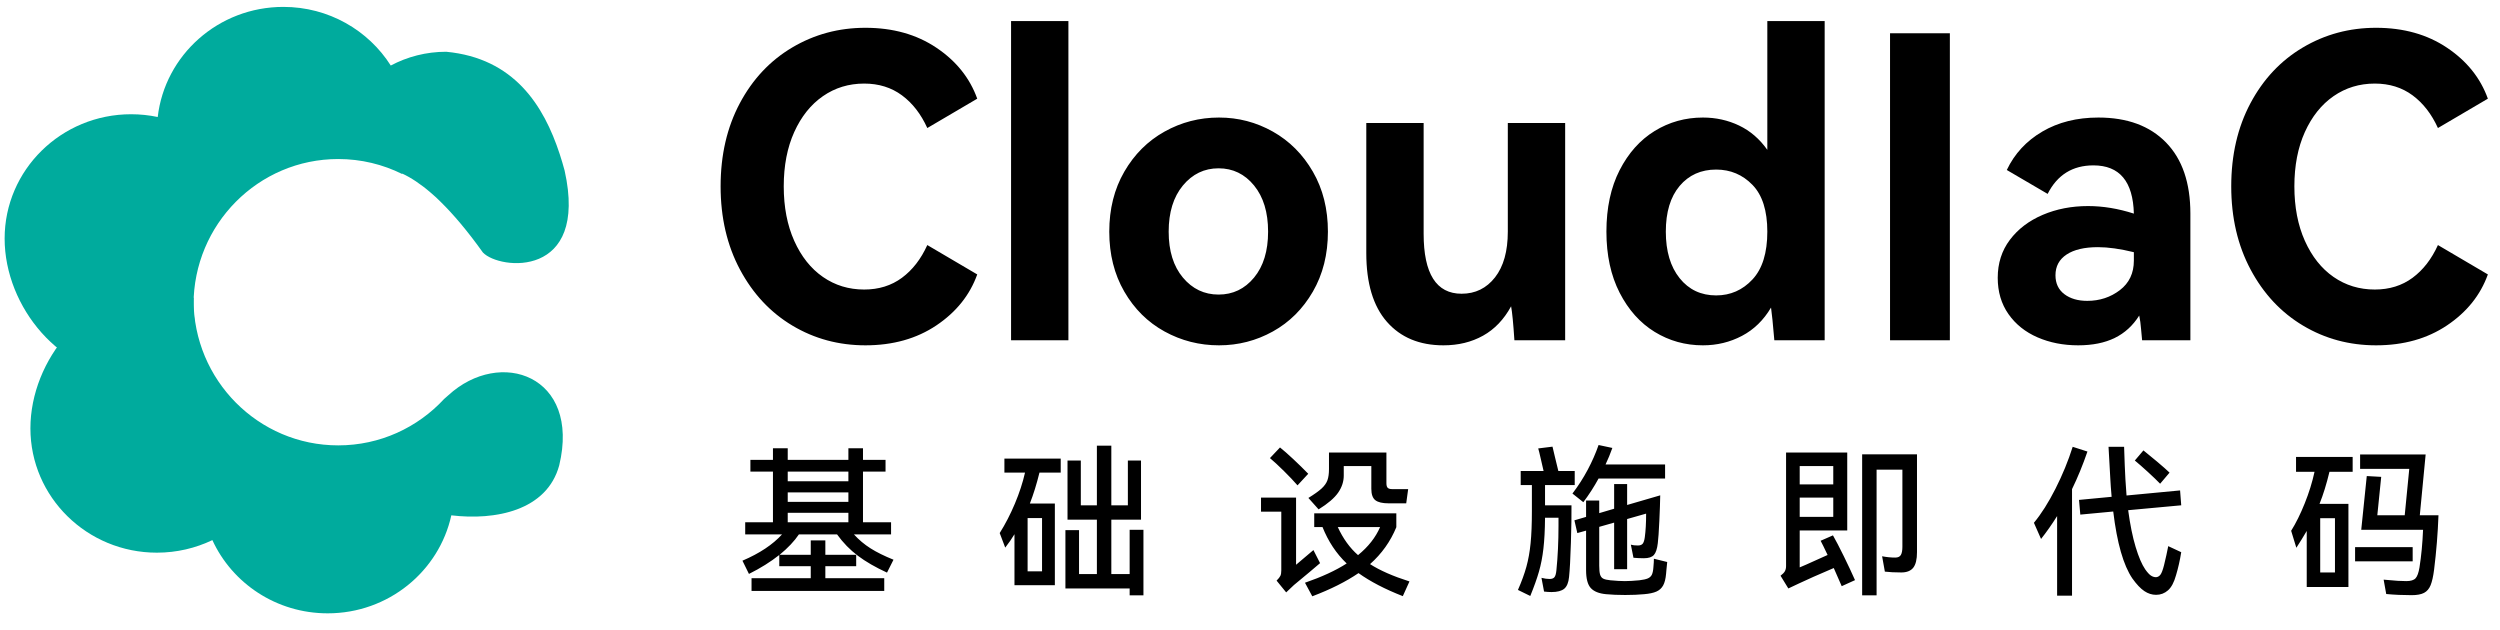
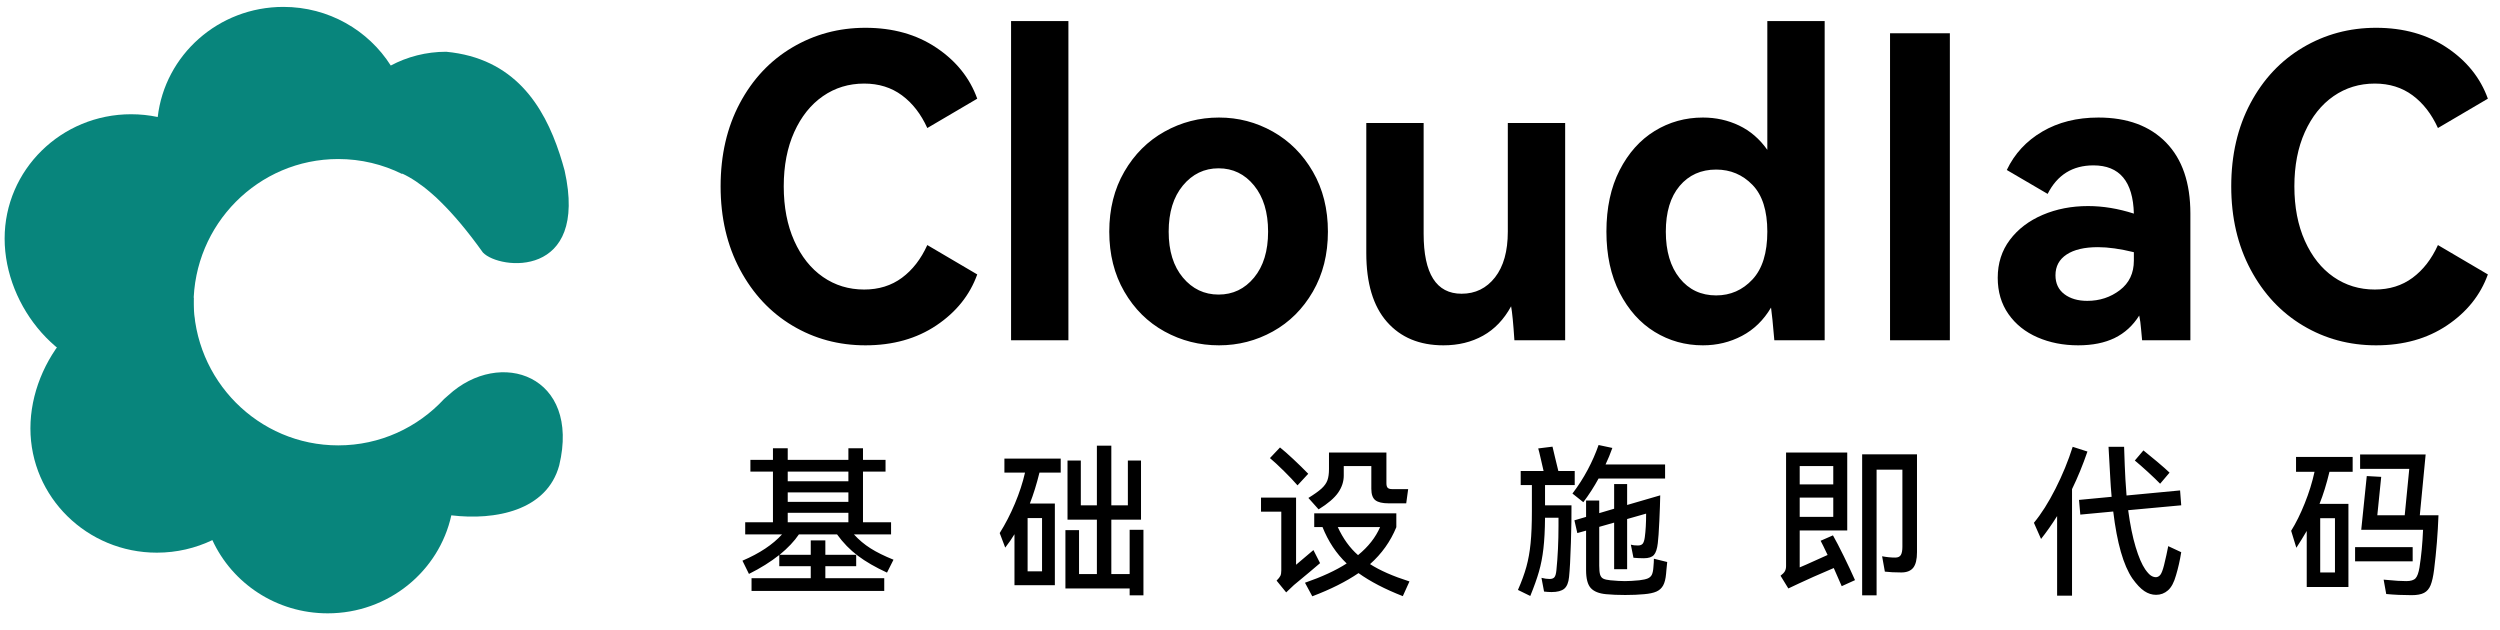
<svg xmlns="http://www.w3.org/2000/svg" width="143px" height="36px" viewBox="0 0 143 36" version="1.1">
  <g id="页面-1" stroke="none" stroke-width="1" fill="none" fill-rule="evenodd">
    <g id="画板备份-2" transform="translate(-563, -101)">
      <g id="编组-7备份" transform="translate(563.2648, 101.3946)">
        <g id="编组-2" transform="translate(40.95417, 0.810861)" fill="#000000" fill-rule="nonzero">
          <path d="M8.283,18.547 C9.857,18.547 11.21,18.167 12.342,17.407 C13.475,16.647 14.254,15.676 14.679,14.492 L14.679,14.492 L11.823,12.812 C11.461,13.612 10.978,14.236 10.372,14.684 C9.766,15.132 9.046,15.356 8.213,15.356 C7.332,15.356 6.545,15.116 5.853,14.636 C5.16,14.156 4.614,13.468 4.212,12.572 C3.811,11.677 3.611,10.637 3.611,9.453 C3.611,8.27 3.811,7.234 4.212,6.346 C4.614,5.458 5.16,4.775 5.853,4.295 C6.545,3.815 7.332,3.575 8.213,3.575 C9.046,3.575 9.766,3.799 10.372,4.247 C10.978,4.695 11.461,5.319 11.823,6.118 L11.823,6.118 L14.679,4.439 C14.254,3.255 13.475,2.283 12.342,1.524 C11.21,0.764 9.857,0.384 8.283,0.384 C6.757,0.384 5.361,0.76 4.094,1.512 C2.828,2.263 1.829,3.327 1.097,4.703 C0.366,6.078 -4.26746355e-13,7.662 -4.26746355e-13,9.453 C-4.26746355e-13,11.245 0.37,12.832 1.109,14.216 C1.849,15.6 2.848,16.667 4.106,17.419 C5.365,18.171 6.757,18.547 8.283,18.547 Z M19.894,18.259 L19.894,-5.42335689e-15 L16.614,-5.42335689e-15 L16.614,18.259 L19.894,18.259 Z M28.508,18.547 C29.609,18.547 30.636,18.283 31.588,17.755 C32.54,17.227 33.303,16.467 33.877,15.476 C34.451,14.484 34.738,13.34 34.738,12.045 C34.738,10.749 34.451,9.605 33.877,8.614 C33.303,7.622 32.54,6.858 31.588,6.322 C30.636,5.786 29.609,5.518 28.508,5.518 C27.391,5.518 26.353,5.786 25.393,6.322 C24.433,6.858 23.666,7.622 23.092,8.614 C22.518,9.605 22.231,10.749 22.231,12.045 C22.231,13.34 22.518,14.484 23.092,15.476 C23.666,16.467 24.433,17.227 25.393,17.755 C26.353,18.283 27.391,18.547 28.508,18.547 Z M28.484,15.644 C27.666,15.644 26.986,15.32 26.443,14.672 C25.9,14.024 25.629,13.148 25.629,12.045 C25.629,10.941 25.9,10.061 26.443,9.405 C26.986,8.75 27.666,8.422 28.484,8.422 C29.303,8.422 29.979,8.75 30.514,9.405 C31.049,10.061 31.316,10.941 31.316,12.045 C31.316,13.148 31.049,14.024 30.514,14.672 C29.979,15.32 29.303,15.644 28.484,15.644 Z M41.346,18.547 C42.196,18.547 42.951,18.363 43.612,17.995 C44.272,17.627 44.807,17.067 45.216,16.315 C45.279,16.651 45.342,17.299 45.405,18.259 L45.405,18.259 L48.308,18.259 L48.308,5.83 L45.028,5.83 L45.028,12.045 C45.028,13.164 44.784,14.036 44.296,14.66 C43.808,15.284 43.171,15.596 42.385,15.596 C40.937,15.596 40.213,14.452 40.213,12.165 L40.213,12.165 L40.213,5.83 L36.933,5.83 L36.933,13.268 C36.933,14.996 37.326,16.307 38.113,17.203 C38.9,18.099 39.977,18.547 41.346,18.547 Z M56.19,18.547 C56.993,18.547 57.736,18.367 58.42,18.007 C59.105,17.647 59.659,17.107 60.084,16.387 C60.131,16.707 60.194,17.331 60.273,18.259 L60.273,18.259 L63.152,18.259 L63.152,-5.42335689e-15 L59.872,-5.42335689e-15 L59.872,7.366 C59.431,6.742 58.892,6.278 58.255,5.974 C57.618,5.67 56.93,5.518 56.19,5.518 C55.183,5.518 54.263,5.774 53.429,6.286 C52.595,6.798 51.927,7.546 51.423,8.53 C50.92,9.513 50.668,10.685 50.668,12.045 C50.668,13.388 50.92,14.552 51.423,15.536 C51.927,16.519 52.595,17.267 53.429,17.779 C54.263,18.291 55.183,18.547 56.19,18.547 Z M56.945,15.692 C56.08,15.692 55.384,15.364 54.857,14.708 C54.33,14.052 54.066,13.164 54.066,12.045 C54.066,10.925 54.33,10.053 54.857,9.429 C55.384,8.806 56.08,8.494 56.945,8.494 C57.763,8.494 58.456,8.786 59.022,9.369 C59.589,9.953 59.872,10.845 59.872,12.045 C59.872,13.26 59.589,14.172 59.022,14.78 C58.456,15.388 57.763,15.692 56.945,15.692 Z" id="Cloud" />
          <path d="M9.36,32.595 L9.36,31.866 L5.991,31.866 L5.991,31.183 L7.755,31.183 L7.755,30.529 L5.991,30.529 L5.991,29.707 L5.156,29.707 L5.156,30.529 L3.375,30.529 C3.851,30.137 4.219,29.747 4.479,29.361 L4.479,29.361 L6.66,29.361 C7.006,29.841 7.404,30.249 7.852,30.585 C8.301,30.922 8.856,31.243 9.518,31.548 L9.518,31.548 L9.889,30.81 C9.363,30.598 8.925,30.381 8.576,30.16 C8.226,29.939 7.909,29.673 7.625,29.361 L7.625,29.361 L9.75,29.361 L9.75,28.67 L8.144,28.67 L8.144,25.772 L9.434,25.772 L9.434,25.1 L8.144,25.1 L8.144,24.436 L7.309,24.436 L7.309,25.1 L3.839,25.1 L3.839,24.436 L2.994,24.436 L2.994,25.1 L1.704,25.1 L1.704,25.772 L2.994,25.772 L2.994,28.67 L1.407,28.67 L1.407,29.361 L3.514,29.361 C2.982,29.947 2.227,30.448 1.249,30.866 L1.249,30.866 L1.621,31.623 C2.283,31.293 2.861,30.931 3.356,30.539 L3.356,30.539 L3.356,31.183 L5.156,31.183 L5.156,31.866 L1.769,31.866 L1.769,32.595 L9.36,32.595 Z M7.309,26.324 L3.839,26.324 L3.839,25.772 L7.309,25.772 L7.309,26.324 Z M7.309,27.501 L3.839,27.501 L3.839,26.959 L7.309,26.959 L7.309,27.501 Z M7.309,28.67 L3.839,28.67 L3.839,28.128 L7.309,28.128 L7.309,28.67 Z M24.186,32.847 L24.186,29.099 L23.397,29.099 L23.397,31.632 L22.349,31.632 L22.349,28.52 L24.047,28.52 L24.047,25.137 L23.295,25.137 L23.295,27.698 L22.349,27.698 L22.349,24.287 L21.523,24.287 L21.523,27.698 L20.604,27.698 L20.604,25.137 L19.843,25.137 L19.843,28.52 L21.523,28.52 L21.523,31.632 L20.502,31.632 L20.502,29.118 L19.723,29.118 L19.723,32.454 L23.397,32.454 L23.397,32.847 L24.186,32.847 Z M19.119,32.268 L19.119,27.595 L17.69,27.595 C17.895,27.071 18.077,26.483 18.238,25.829 L18.238,25.829 L19.454,25.829 L19.454,25.025 L16.233,25.025 L16.233,25.829 L17.412,25.829 C17.282,26.402 17.089,26.994 16.832,27.604 C16.575,28.215 16.286,28.775 15.964,29.286 L15.964,29.286 L16.28,30.118 C16.484,29.856 16.66,29.601 16.809,29.352 L16.809,29.352 L16.809,32.268 L19.119,32.268 Z M18.386,31.473 L17.56,31.473 L17.56,28.427 L18.386,28.427 L18.386,31.473 Z M32.999,26.557 L33.612,25.894 C33.352,25.626 33.067,25.347 32.758,25.058 C32.448,24.768 32.195,24.545 31.997,24.389 L31.997,24.389 L31.422,24.997 C31.638,25.177 31.904,25.424 32.22,25.735 C32.535,26.047 32.795,26.321 32.999,26.557 L32.999,26.557 Z M34.205,27.931 C34.738,27.601 35.11,27.282 35.324,26.973 C35.537,26.665 35.644,26.339 35.644,25.997 L35.644,25.997 L35.644,25.455 L37.221,25.455 L37.221,26.754 C37.221,27.071 37.299,27.29 37.453,27.408 C37.608,27.526 37.859,27.585 38.205,27.585 L38.205,27.585 L39.217,27.585 L39.328,26.772 L38.409,26.772 C38.298,26.772 38.216,26.749 38.163,26.702 C38.111,26.656 38.084,26.567 38.084,26.436 L38.084,26.436 L38.084,24.679 L34.799,24.679 L34.799,25.623 C34.799,25.885 34.77,26.098 34.711,26.263 C34.652,26.428 34.54,26.587 34.373,26.74 C34.205,26.892 33.955,27.071 33.621,27.277 L33.621,27.277 L34.205,27.931 Z M32.35,32.679 L32.498,32.539 L32.795,32.258 C33.482,31.691 33.98,31.274 34.289,31.006 L34.289,31.006 L33.909,30.258 L32.916,31.099 L32.916,27.258 L30.911,27.258 L30.911,28.062 L32.071,28.062 L32.071,31.417 C32.071,31.554 32.054,31.659 32.02,31.73 C31.986,31.802 31.913,31.894 31.802,32.006 L31.802,32.006 L32.35,32.679 Z M33.844,32.903 C34.895,32.504 35.777,32.062 36.488,31.576 C37.157,32.056 38.001,32.495 39.022,32.894 L39.022,32.894 L39.402,32.053 C38.462,31.754 37.71,31.423 37.147,31.062 C37.815,30.47 38.316,29.766 38.651,28.95 L38.651,28.95 L38.651,28.156 L33.955,28.156 L33.955,28.941 L34.428,28.941 C34.756,29.763 35.217,30.458 35.811,31.025 C35.192,31.423 34.397,31.791 33.426,32.127 L33.426,32.127 L33.844,32.903 Z M36.461,30.548 C35.99,30.137 35.604,29.601 35.301,28.941 L35.301,28.941 L37.723,28.941 C37.469,29.532 37.048,30.068 36.461,30.548 Z M49.347,27.52 C49.675,27.084 49.966,26.632 50.22,26.165 L50.22,26.165 L54.024,26.165 L54.024,25.361 L50.619,25.361 C50.761,25.062 50.891,24.748 51.008,24.417 L51.008,24.417 L50.22,24.249 C50.059,24.716 49.851,25.188 49.598,25.665 C49.344,26.142 49.053,26.595 48.725,27.025 L48.725,27.025 L49.347,27.52 Z M46.313,32.884 C46.529,32.355 46.695,31.891 46.809,31.492 C46.924,31.093 47.009,30.655 47.064,30.179 C47.12,29.702 47.151,29.112 47.157,28.408 L47.157,28.408 L47.927,28.408 L47.927,28.875 C47.927,29.779 47.887,30.626 47.807,31.417 C47.788,31.61 47.751,31.741 47.695,31.81 C47.64,31.878 47.547,31.912 47.417,31.912 C47.281,31.912 47.126,31.891 46.953,31.847 L46.953,31.847 L47.101,32.632 C47.25,32.651 47.392,32.66 47.528,32.66 C47.862,32.66 48.105,32.596 48.257,32.469 C48.408,32.341 48.5,32.118 48.531,31.8 C48.574,31.395 48.609,30.741 48.637,29.838 C48.665,28.934 48.676,28.221 48.67,27.698 L48.67,27.698 L47.157,27.698 L47.157,26.539 L48.855,26.539 L48.855,25.735 L47.918,25.735 C47.807,25.262 47.742,24.994 47.723,24.931 L47.723,24.931 L47.584,24.343 L46.767,24.445 L46.823,24.651 C46.848,24.769 46.888,24.942 46.944,25.17 C46.999,25.397 47.043,25.586 47.074,25.735 L47.074,25.735 L45.765,25.735 L45.765,26.539 L46.405,26.539 L46.405,28.015 C46.405,28.757 46.381,29.375 46.331,29.87 C46.282,30.366 46.201,30.814 46.09,31.216 C45.979,31.618 45.818,32.059 45.607,32.539 L45.607,32.539 L46.313,32.884 Z M51.741,32.828 C52.15,32.828 52.512,32.813 52.827,32.782 C53.124,32.757 53.358,32.707 53.528,32.632 C53.698,32.557 53.826,32.44 53.913,32.282 C54,32.123 54.055,31.903 54.08,31.623 L54.08,31.623 L54.099,31.408 L54.145,30.941 L53.384,30.754 C53.384,30.878 53.375,31.04 53.356,31.24 C53.344,31.426 53.314,31.568 53.268,31.665 C53.222,31.761 53.144,31.833 53.036,31.88 C52.928,31.926 52.765,31.962 52.549,31.987 C52.227,32.018 51.952,32.034 51.723,32.034 C51.5,32.034 51.225,32.018 50.897,31.987 C50.711,31.969 50.575,31.937 50.489,31.894 C50.402,31.85 50.342,31.774 50.308,31.665 C50.274,31.556 50.257,31.386 50.257,31.155 L50.257,31.155 L50.257,28.931 L51.11,28.688 L51.11,31.352 L51.853,31.352 L51.853,28.483 L52.939,28.174 C52.939,28.704 52.914,29.152 52.864,29.52 C52.84,29.701 52.799,29.825 52.744,29.894 C52.688,29.962 52.595,29.997 52.465,29.997 C52.304,29.997 52.171,29.981 52.066,29.95 L52.066,29.95 L52.215,30.698 C52.413,30.716 52.611,30.726 52.809,30.726 C53.081,30.726 53.273,30.663 53.384,30.539 C53.495,30.414 53.57,30.19 53.607,29.866 C53.638,29.623 53.667,29.201 53.695,28.599 C53.723,27.998 53.74,27.508 53.746,27.128 L53.746,27.128 L51.853,27.679 L51.853,26.483 L51.11,26.483 L51.11,27.894 L50.257,28.146 L50.257,27.427 L49.505,27.427 L49.505,28.361 L48.837,28.557 L49.004,29.286 L49.505,29.146 L49.505,31.408 C49.505,31.894 49.595,32.235 49.774,32.431 C49.953,32.627 50.244,32.744 50.646,32.782 C50.962,32.813 51.327,32.828 51.741,32.828 Z M61.074,32.454 C61.445,32.28 61.643,32.187 61.668,32.174 C62.113,31.962 62.781,31.666 63.672,31.286 L63.672,31.286 L64.127,32.324 L64.888,31.978 C64.715,31.585 64.501,31.131 64.248,30.613 C63.994,30.096 63.787,29.698 63.626,29.417 L63.626,29.417 L62.921,29.726 C62.995,29.863 63.128,30.134 63.32,30.539 L63.32,30.539 L62.095,31.09 L61.724,31.249 L61.724,29.137 L64.443,29.137 L64.443,24.679 L60.944,24.679 L60.944,31.174 C60.944,31.286 60.922,31.383 60.879,31.464 C60.836,31.545 60.752,31.632 60.628,31.726 L60.628,31.726 L61.074,32.454 Z M66.122,32.847 L66.122,25.66 L67.598,25.66 L67.598,30.071 C67.598,30.283 67.568,30.439 67.51,30.539 C67.451,30.638 67.344,30.688 67.189,30.688 C66.948,30.688 66.698,30.663 66.438,30.613 L66.438,30.613 L66.595,31.492 C66.861,31.523 67.174,31.539 67.533,31.539 C67.848,31.539 68.077,31.448 68.219,31.268 C68.362,31.087 68.433,30.791 68.433,30.38 L68.433,30.38 L68.433,24.782 L65.296,24.782 L65.296,32.847 L66.122,32.847 Z M63.644,26.501 L61.724,26.501 L61.724,25.455 L63.644,25.455 L63.644,26.501 Z M63.644,28.361 L61.724,28.361 L61.724,27.258 L63.644,27.258 L63.644,28.361 Z M77.301,32.866 L77.301,26.772 C77.623,26.112 77.917,25.396 78.183,24.623 L78.183,24.623 L77.339,24.352 C77.085,25.156 76.757,25.955 76.355,26.749 C75.953,27.543 75.541,28.193 75.121,28.698 L75.121,28.698 L75.529,29.623 C75.844,29.224 76.151,28.788 76.448,28.314 L76.448,28.314 L76.448,32.866 L77.301,32.866 Z M82.108,32.819 C82.368,32.819 82.596,32.733 82.79,32.562 C82.985,32.391 83.138,32.102 83.25,31.697 C83.374,31.286 83.473,30.847 83.547,30.38 L83.547,30.38 L82.804,30.034 C82.743,30.358 82.662,30.722 82.563,31.127 C82.495,31.395 82.427,31.574 82.359,31.665 C82.291,31.755 82.207,31.803 82.108,31.81 C82.003,31.81 81.904,31.778 81.811,31.716 C81.719,31.654 81.61,31.536 81.487,31.361 C81.295,31.081 81.112,30.654 80.939,30.081 C80.766,29.508 80.624,28.807 80.512,27.978 L80.512,27.978 L83.547,27.698 L83.482,26.847 L80.419,27.137 C80.401,26.919 80.379,26.607 80.354,26.202 C80.336,25.785 80.324,25.523 80.317,25.417 C80.293,24.832 80.28,24.477 80.28,24.352 L80.28,24.352 L79.389,24.352 L79.491,26.174 C79.504,26.448 79.529,26.794 79.566,27.212 L79.566,27.212 L77.7,27.389 L77.775,28.23 L79.658,28.053 C79.875,29.853 80.24,31.131 80.754,31.884 C80.995,32.221 81.222,32.461 81.436,32.604 C81.649,32.747 81.873,32.819 82.108,32.819 Z M82.34,26.464 L82.879,25.829 C82.724,25.679 82.487,25.47 82.169,25.202 C81.85,24.934 81.589,24.72 81.385,24.558 L81.385,24.558 L80.893,25.137 C81.091,25.299 81.34,25.517 81.64,25.791 C81.94,26.065 82.173,26.29 82.34,26.464 L82.34,26.464 Z M96.73,32.838 C97.034,32.838 97.269,32.794 97.436,32.707 C97.603,32.62 97.728,32.473 97.812,32.268 C97.895,32.062 97.962,31.766 98.011,31.38 C98.141,30.339 98.224,29.302 98.262,28.268 L98.262,28.268 L97.194,28.268 L97.528,24.791 L93.779,24.791 L93.779,25.614 L96.591,25.614 L96.331,28.268 L94.763,28.268 L94.986,26.071 L94.16,26.025 L93.844,29.099 L97.38,29.099 C97.349,29.866 97.281,30.582 97.176,31.249 C97.126,31.554 97.052,31.761 96.953,31.87 C96.854,31.979 96.678,32.034 96.424,32.034 C96.127,32.034 95.768,32.012 95.348,31.969 L95.348,31.969 L95.125,31.95 L95.273,32.772 C95.731,32.816 96.217,32.838 96.73,32.838 Z M93.111,32.37 L93.111,27.614 L91.459,27.614 C91.67,27.09 91.858,26.48 92.026,25.782 L92.026,25.782 L93.353,25.782 L93.353,24.931 L90.114,24.931 L90.114,25.782 L91.172,25.782 C91.042,26.38 90.855,26.983 90.61,27.59 C90.366,28.198 90.108,28.719 89.835,29.156 L89.835,29.156 L90.132,30.127 C90.343,29.803 90.541,29.483 90.726,29.165 L90.726,29.165 L90.726,32.37 L93.111,32.37 Z M92.341,31.539 L91.497,31.539 L91.497,28.436 L92.341,28.436 L92.341,31.539 Z M96.786,30.903 L96.786,30.09 L93.492,30.09 L93.492,30.903 L96.786,30.903 Z" id="基础设施即代码" />
          <path d="M70.313,18.259 L70.313,0.696 L66.891,0.696 L66.891,18.259 L70.313,18.259 Z M77.652,18.547 C78.471,18.547 79.167,18.407 79.741,18.127 C80.315,17.847 80.783,17.419 81.145,16.843 C81.192,17.067 81.228,17.327 81.251,17.623 C81.275,17.919 81.295,18.131 81.31,18.259 L81.31,18.259 L84.071,18.259 L84.071,11.013 C84.071,9.253 83.607,7.898 82.679,6.946 C81.751,5.994 80.461,5.518 78.809,5.518 C77.582,5.518 76.512,5.786 75.599,6.322 C74.687,6.858 74.01,7.59 73.57,8.518 L73.57,8.518 L75.906,9.885 C76.457,8.798 77.33,8.254 78.526,8.254 C80.02,8.254 80.791,9.173 80.838,11.013 C79.942,10.725 79.068,10.581 78.219,10.581 C77.275,10.581 76.41,10.749 75.623,11.085 C74.836,11.421 74.211,11.897 73.747,12.512 C73.283,13.128 73.051,13.852 73.051,14.684 C73.051,15.484 73.255,16.175 73.664,16.759 C74.073,17.343 74.628,17.787 75.328,18.091 C76.028,18.395 76.803,18.547 77.652,18.547 Z M78.172,16.004 C77.637,16.004 77.2,15.876 76.862,15.62 C76.524,15.364 76.354,15.004 76.354,14.54 C76.354,14.028 76.567,13.632 76.992,13.352 C77.416,13.072 78.014,12.932 78.785,12.932 C79.367,12.932 80.052,13.028 80.838,13.22 L80.838,13.22 L80.838,13.7 C80.838,14.42 80.571,14.984 80.036,15.392 C79.501,15.8 78.88,16.004 78.172,16.004 Z M94.691,18.547 C96.265,18.547 97.618,18.167 98.75,17.407 C99.883,16.647 100.662,15.676 101.087,14.492 L101.087,14.492 L98.231,12.812 C97.869,13.612 97.385,14.236 96.78,14.684 C96.174,15.132 95.454,15.356 94.62,15.356 C93.739,15.356 92.953,15.116 92.26,14.636 C91.568,14.156 91.022,13.468 90.62,12.572 C90.219,11.677 90.019,10.637 90.019,9.453 C90.019,8.27 90.219,7.234 90.62,6.346 C91.022,5.458 91.568,4.775 92.26,4.295 C92.953,3.815 93.739,3.575 94.62,3.575 C95.454,3.575 96.174,3.799 96.78,4.247 C97.385,4.695 97.869,5.319 98.231,6.118 L98.231,6.118 L101.087,4.439 C100.662,3.255 99.883,2.283 98.75,1.524 C97.618,0.764 96.265,0.384 94.691,0.384 C93.165,0.384 91.769,0.76 90.502,1.512 C89.236,2.263 88.237,3.327 87.505,4.703 C86.774,6.078 86.408,7.662 86.408,9.453 C86.408,11.245 86.778,12.832 87.517,14.216 C88.256,15.6 89.255,16.667 90.514,17.419 C91.773,18.171 93.165,18.547 94.691,18.547 Z" id="IaC" />
        </g>
-         <g id="编组-6" transform="translate(0, -0)" fill="#00AB9D">
+         <g id="编组-6" transform="translate(0, -0)" fill="#08857C">
          <path d="M15.943,8.35460638e-12 C18.536,8.35460638e-12 20.809,1.34 22.087,3.354 C23.032,2.851 24.11,2.566 25.256,2.566 C29.14,2.934 30.838,5.629 31.754,8.429 C31.856,8.741 31.948,9.054 32.032,9.365 C33.413,15.562 28.304,15.049 27.358,14.049 C26.478,12.818 25.679,11.877 24.956,11.166 C24.777,10.984 24.588,10.809 24.391,10.643 C23.786,10.12 23.238,9.764 22.744,9.535 L22.735,9.556 C21.633,9.01 20.393,8.702 19.082,8.702 C14.511,8.702 10.805,12.434 10.805,17.037 C10.805,17.961 10.955,18.85 11.23,19.681 C10.086,20.554 8.712,21.089 7.234,21.089 C3.239,21.089 0,17.178 0,13.251 C0,9.324 3.239,6.14 7.234,6.14 C7.756,6.14 8.266,6.195 8.757,6.298 C9.166,2.754 12.228,8.35460638e-12 15.943,8.35460638e-12 Z" id="形状结合" />
          <path d="M18.479,16.269 C21.949,16.269 24.848,18.671 25.551,21.875 C28.057,21.573 31.017,22.134 31.723,24.734 C32.954,29.869 28.348,31.478 25.373,28.736 L25.139,28.531 C23.628,26.898 21.474,25.876 19.082,25.876 C14.511,25.876 10.805,29.607 10.805,34.211 L10.808,34.32 C10.144,34.557 9.439,34.688 8.709,34.688 C4.714,34.688 1.475,30.777 1.475,26.85 C1.475,22.923 4.714,19.739 8.709,19.739 C9.847,19.739 10.924,19.998 11.883,20.458 C13.016,17.988 15.543,16.269 18.479,16.269 Z" id="形状结合备份" transform="translate(16.7012, 25.47855) scale(1, -1) translate(-16.7012, -25.47855) " />
        </g>
      </g>
    </g>
  </g>
</svg>
